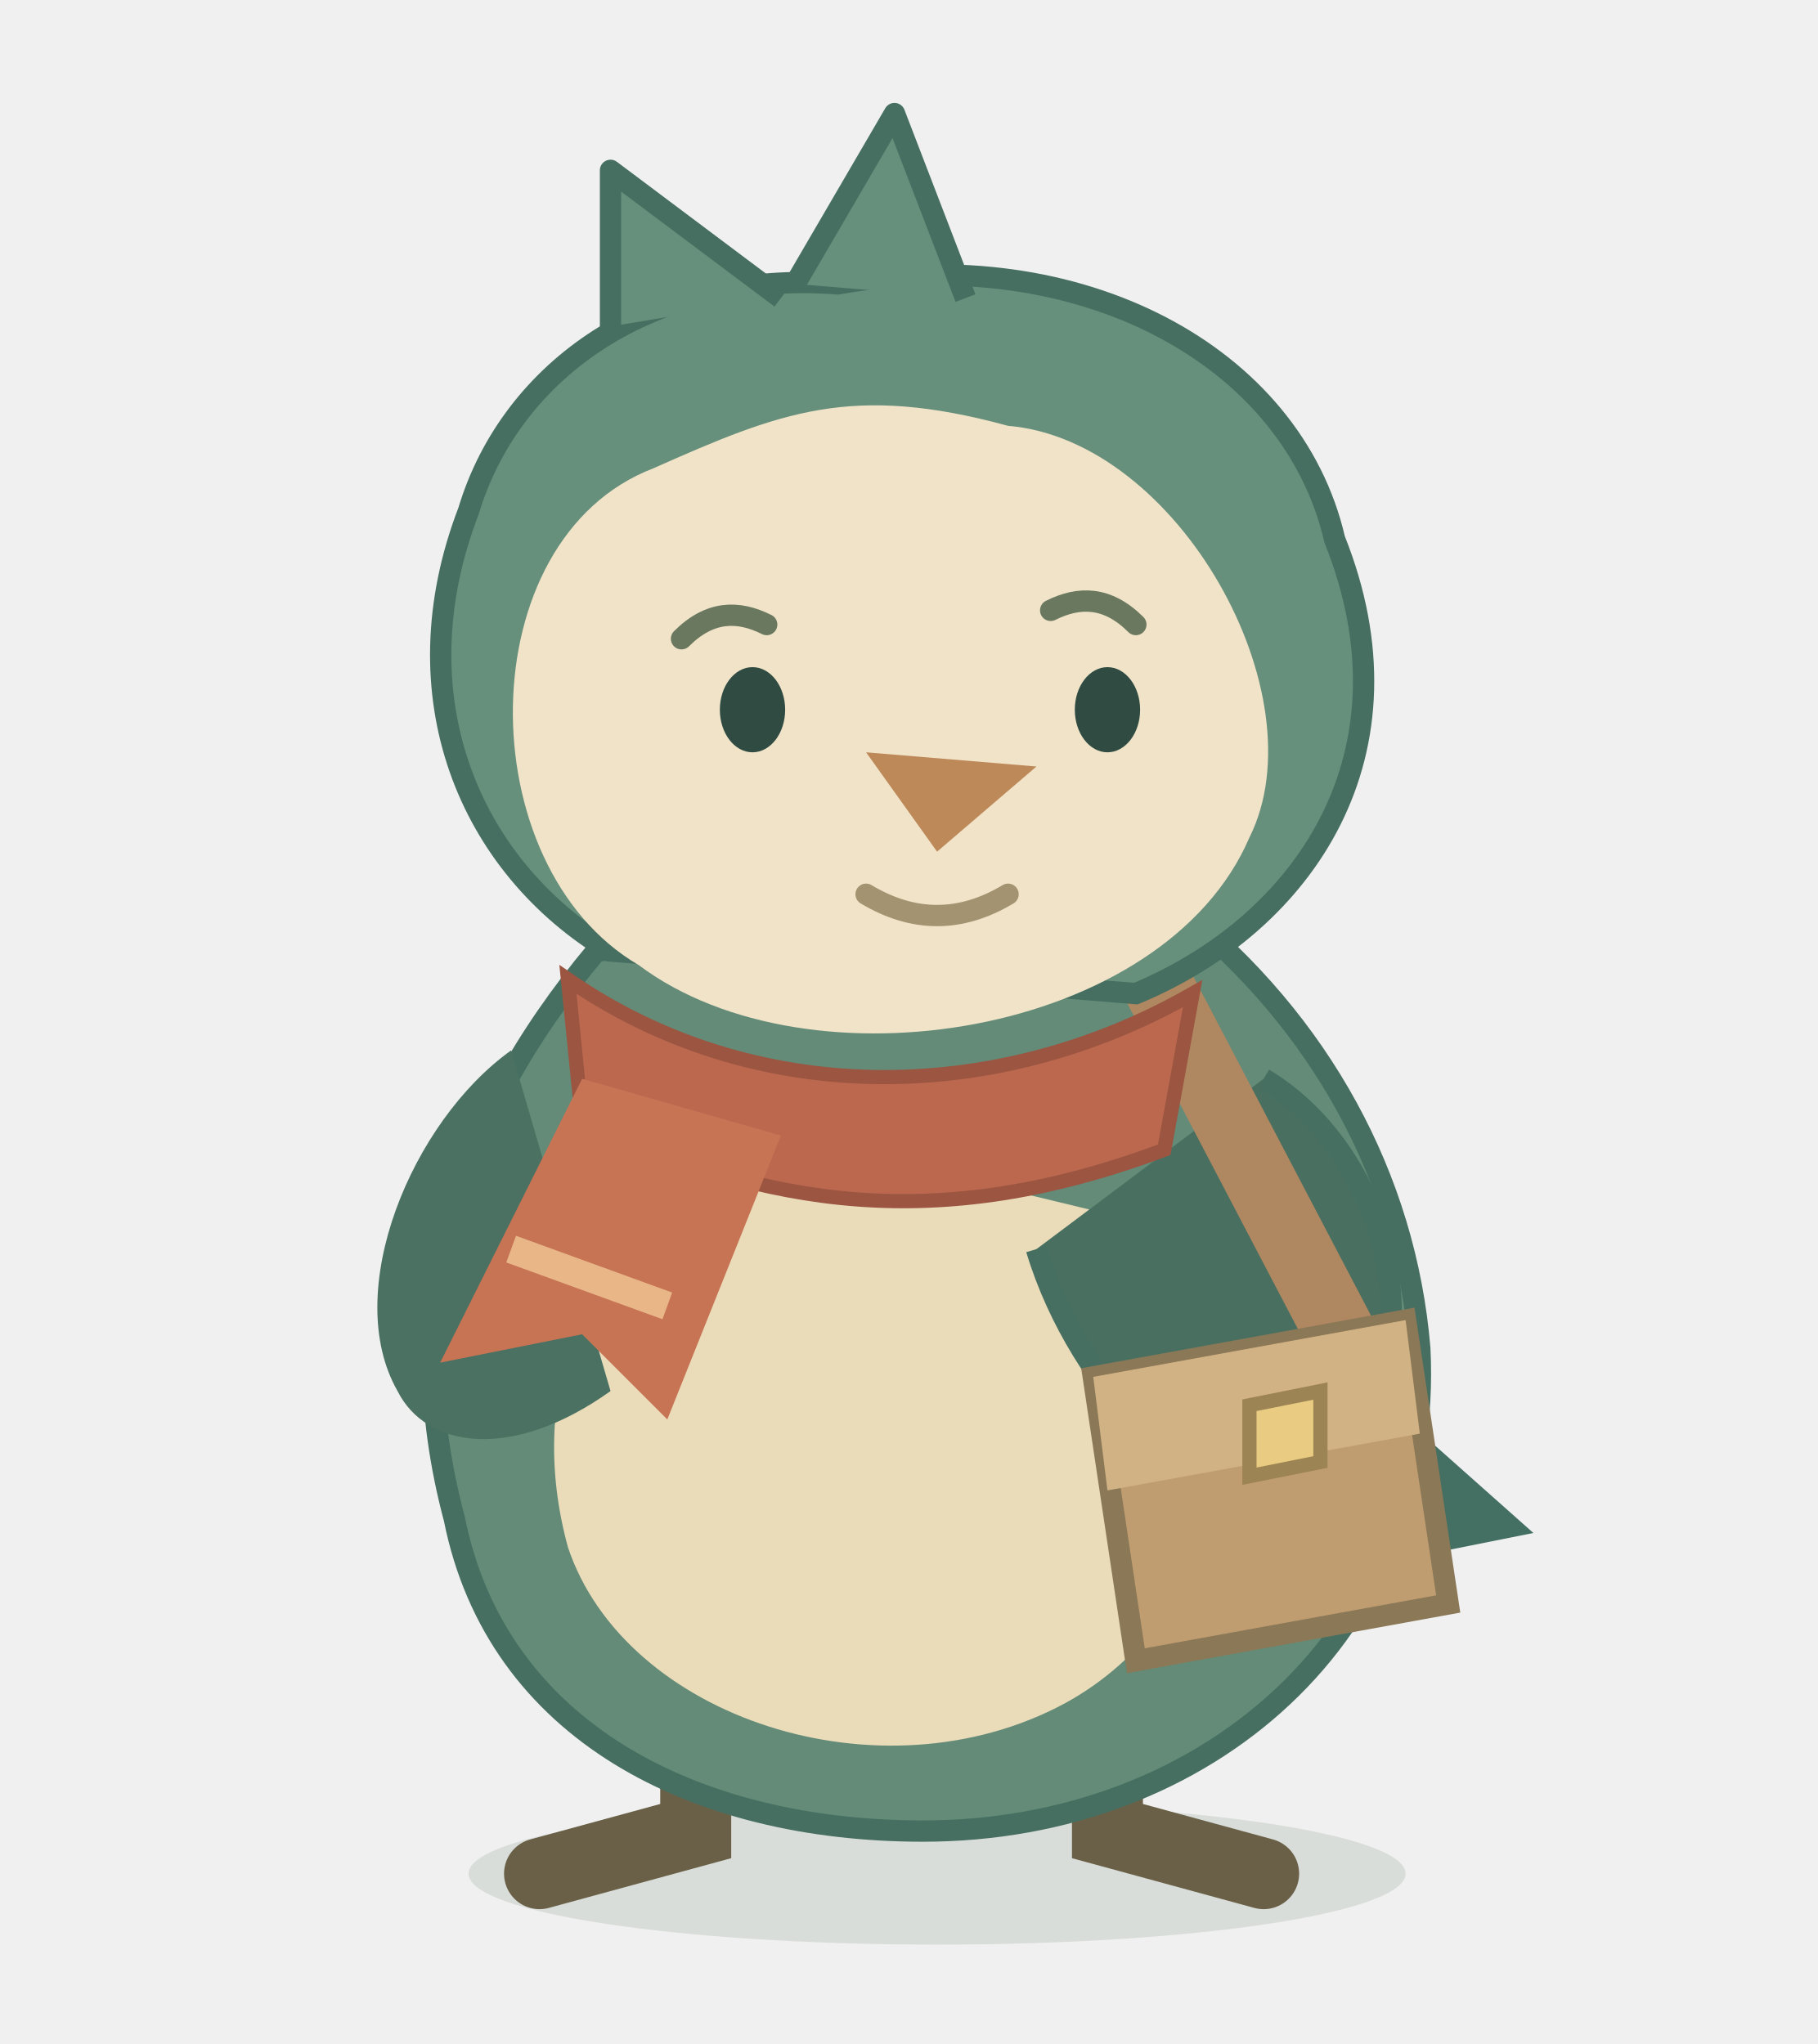
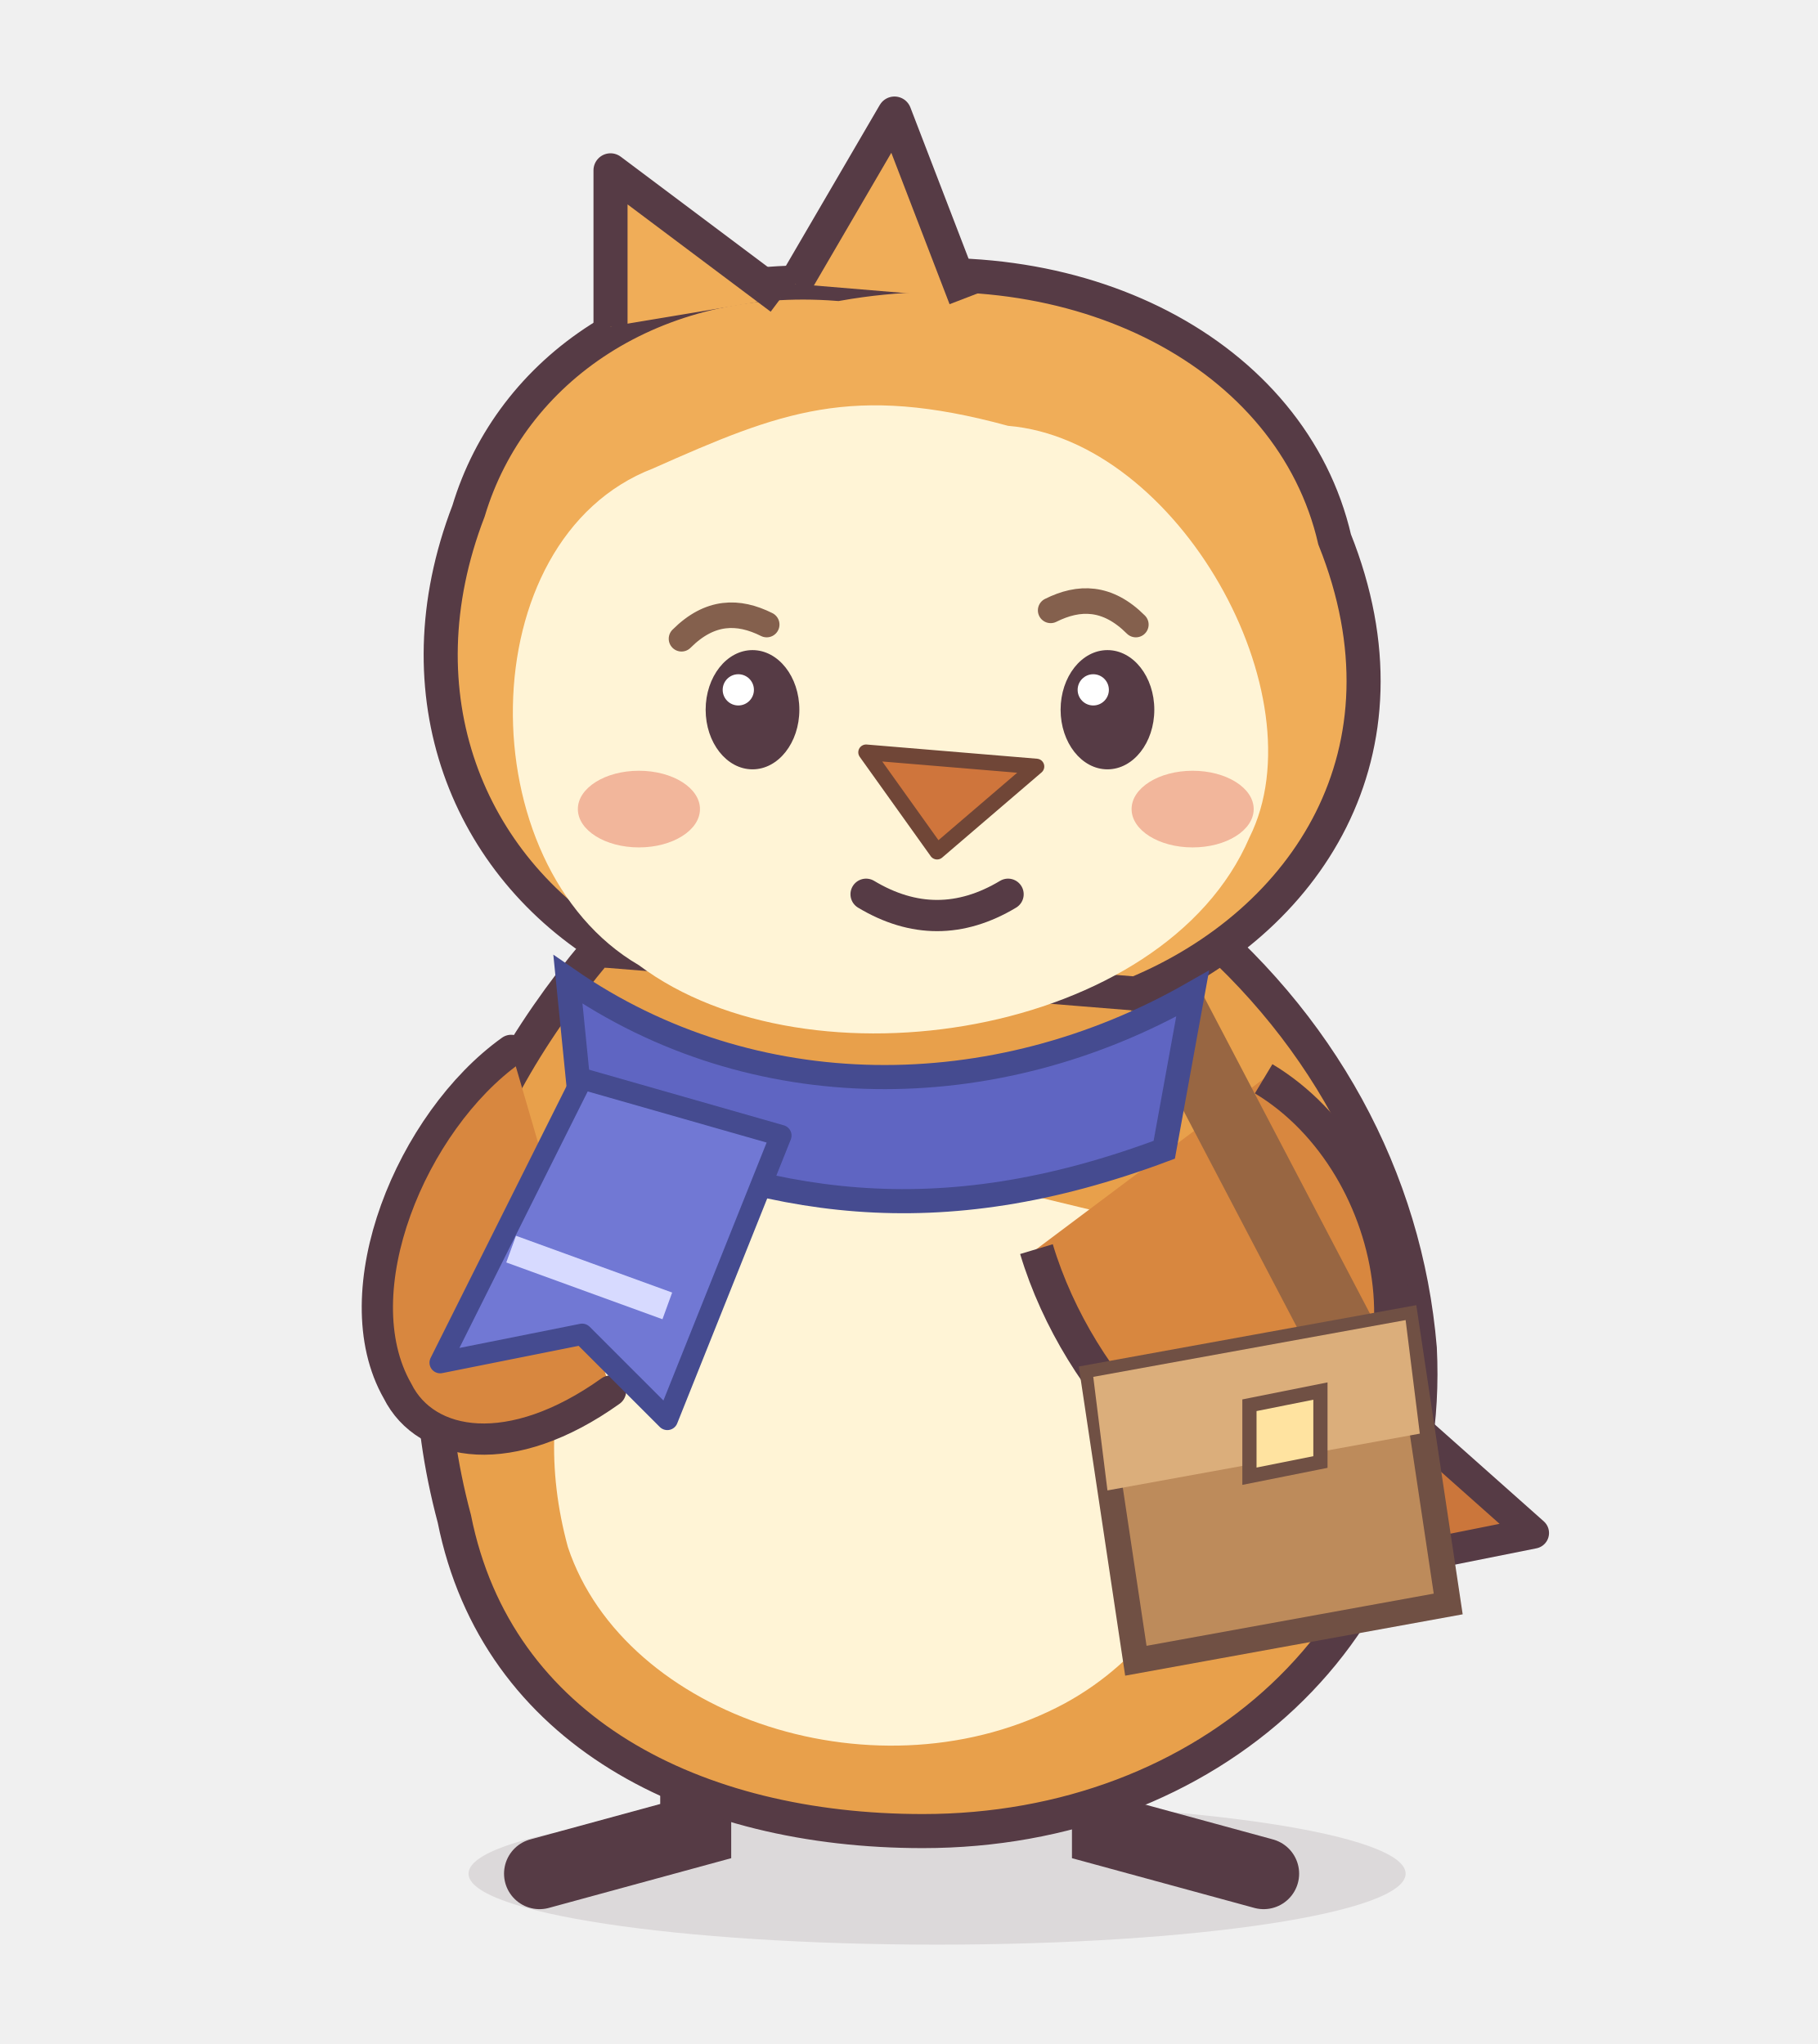
<svg xmlns="http://www.w3.org/2000/svg" width="128" height="144" viewBox="0 0 128 144">
-   <ellipse cx="66" cy="132" rx="33" ry="5" fill="#536f5625" />
-   <path d="M49 119v10l-11 3m40-13v10l11 3" stroke="#6a6048" stroke-width="5" stroke-linecap="round" fill="none" />
-   <path d="m90 92 18 16-20 4" fill="#446f63" />
-   <path d="M42 67c-10 12-14 25-10 40 3 15 17 22 33 22 20 0 36-14 35-34-1-12-7-23-17-31Z" fill="#638b78" stroke="#466f61" stroke-width="1.5" />
-   <path d="M51 79c-10 9-14 19-11 30 4 12 22 18 35 11 11-6 15-21 5-34Z" fill="#eadbb9" />
-   <path d="M89 76c10 6 13 23 2 29-6 2-15-7-18-17" fill="#496f60" stroke="#466f61" stroke-width="1.5" />
-   <path d="M36 74c-7 5-12 17-8 24 2 4 8 5 15 0" fill="#4a7161" />
-   <path d="M49 58 74 55l22 42" stroke="#af8760" stroke-width="5" fill="none" />
-   <path d="m77 97 22-4 3 20-22 4Z" fill="#bf9d70" stroke="#8b7857" stroke-width="1.5" />
-   <path d="m77 97 22-4 1 8-22 4Z" fill="#d1b284" />
-   <path d="m88 99 5-1v5l-5 1Z" fill="#e9cc82" stroke="#9d8454" />
-   <path d="M43 67c-10-6-15-18-10-31 3-10 13-17 26-16 17-3 32 5 35 18 6 15-2 27-14 32Z" fill="#668f7c" stroke="#466f61" stroke-width="1.5" />
-   <path d="M46 33c-13 5-13 28-1 35 12 9 37 5 43-9 5-10-5-28-17-29-11-3-16-1-25 3Z" fill="#f0e3c8" />
-   <path d="M43 23 43 12l12 9m1-1 7-12 5 13" fill="#668f7c" stroke="#466f61" stroke-width="1.5" stroke-linejoin="round" />
-   <path d="M48 45c2-2 4-2 6-1m20-1c2-1 4-1 6 1" fill="none" stroke="#6a785f" stroke-width="1.5" stroke-linecap="round" />
-   <ellipse cx="53" cy="50" rx="2.3" ry="3" fill="#304c42" />
-   <ellipse cx="78" cy="50" rx="2.3" ry="3" fill="#304c42" />
-   <path d="m61 53 12 1-7 6Z" fill="#be8959" />
-   <path d="M61 63q5 3 10 0" fill="none" stroke="#a39371" stroke-width="1.5" stroke-linecap="round" />
-   <path d="M40 69c13 9 30 9 44 1l-2 11c-16 6-28 4-41-2Z" fill="#bc684f" stroke="#9b5541" stroke-width="1" />
-   <path d="m41 76-10 20 10-2 6 6 8-20Z" fill="#c77455" />
-   <path d="m36 88 11 4" stroke="#e9b687" stroke-width="2" />
+   <ellipse cx="66" cy="132" rx="33" ry="5" fill="#563B4520" />
+   <path d="M49 119v10l-11 3m40-13v10l11 3" stroke="#563B45" stroke-width="5" stroke-linecap="round" fill="none" />
+   <path d="m90 92 18 16-20 4Z" fill="#CB763B" stroke="#563B45" stroke-width="2.2" stroke-linejoin="round" />
+   <path d="M42 67c-10 12-14 25-10 40 3 15 17 22 33 22 20 0 36-14 35-34-1-12-7-23-17-31Z" fill="#E8A04B" stroke="#563B45" stroke-width="2.4" />
+   <path d="M51 79c-10 9-14 19-11 30 4 12 22 18 35 11 11-6 15-21 5-34Z" fill="#FFF4D6" />
+   <path d="M89 76c10 6 13 23 2 29-6 2-15-7-18-17" fill="#D8873F" stroke="#563B45" stroke-width="2.4" />
+   <path d="M36 74c-7 5-12 17-8 24 2 4 8 5 15 0" fill="#D8873F" stroke="#563B45" stroke-width="2.2" stroke-linecap="round" />
+   <path d="M49 58 74 55l22 42" stroke="#986642" stroke-width="5" fill="none" />
+   <path d="m77 97 22-4 3 20-22 4Z" fill="#BD8B5B" stroke="#705044" stroke-width="1.8" />
+   <path d="m77 97 22-4 1 8-22 4Z" fill="#DBAE7B" />
+   <path d="m88 99 5-1v5l-5 1Z" fill="#FFE3A0" stroke="#705044" />
+   <path d="M43 67c-10-6-15-18-10-31 3-10 13-17 26-16 17-3 32 5 35 18 6 15-2 27-14 32Z" fill="#F0AD58" stroke="#563B45" stroke-width="2.4" />
+   <path d="M46 33c-13 5-13 28-1 35 12 9 37 5 43-9 5-10-5-28-17-29-11-3-16-1-25 3Z" fill="#FFF4D6" />
+   <path d="M43 23 43 12l12 9m1-1 7-12 5 13" fill="#F0AD58" stroke="#563B45" stroke-width="2.4" stroke-linejoin="round" />
+   <path d="M48 45c2-2 4-2 6-1m20-1c2-1 4-1 6 1" fill="none" stroke="#84604D" stroke-width="1.8" stroke-linecap="round" />
+   <ellipse cx="45" cy="57" rx="4.3" ry="2.7" fill="#ED9B82" opacity=".7" />
+   <ellipse cx="84" cy="57" rx="4.3" ry="2.7" fill="#ED9B82" opacity=".7" />
+   <ellipse cx="53" cy="50" rx="3.3" ry="4.2" fill="#563B45" />
+   <circle cx="52" cy="48.6" r="1.1" fill="#FFFFFF" />
+   <ellipse cx="78" cy="50" rx="3.3" ry="4.2" fill="#563B45" />
+   <circle cx="77" cy="48.6" r="1.1" fill="#FFFFFF" />
+   <path d="m61 53 12 1-7 6Z" fill="#CF753C" stroke="#704637" stroke-width="1.1" stroke-linejoin="round" />
+   <path d="M61 63q5 3 10 0" fill="none" stroke="#563B45" stroke-width="2.2" stroke-linecap="round" />
+   <path d="M40 69c13 9 30 9 44 1l-2 11c-16 6-28 4-41-2Z" fill="#5F65C2" stroke="#454B90" stroke-width="1.7" />
+   <path d="m41 76-10 20 10-2 6 6 8-20Z" fill="#7178D4" stroke="#454B90" stroke-width="1.5" stroke-linejoin="round" />
+   <path d="m36 88 11 4" stroke="#D7DAFF" stroke-width="2" />
</svg>
